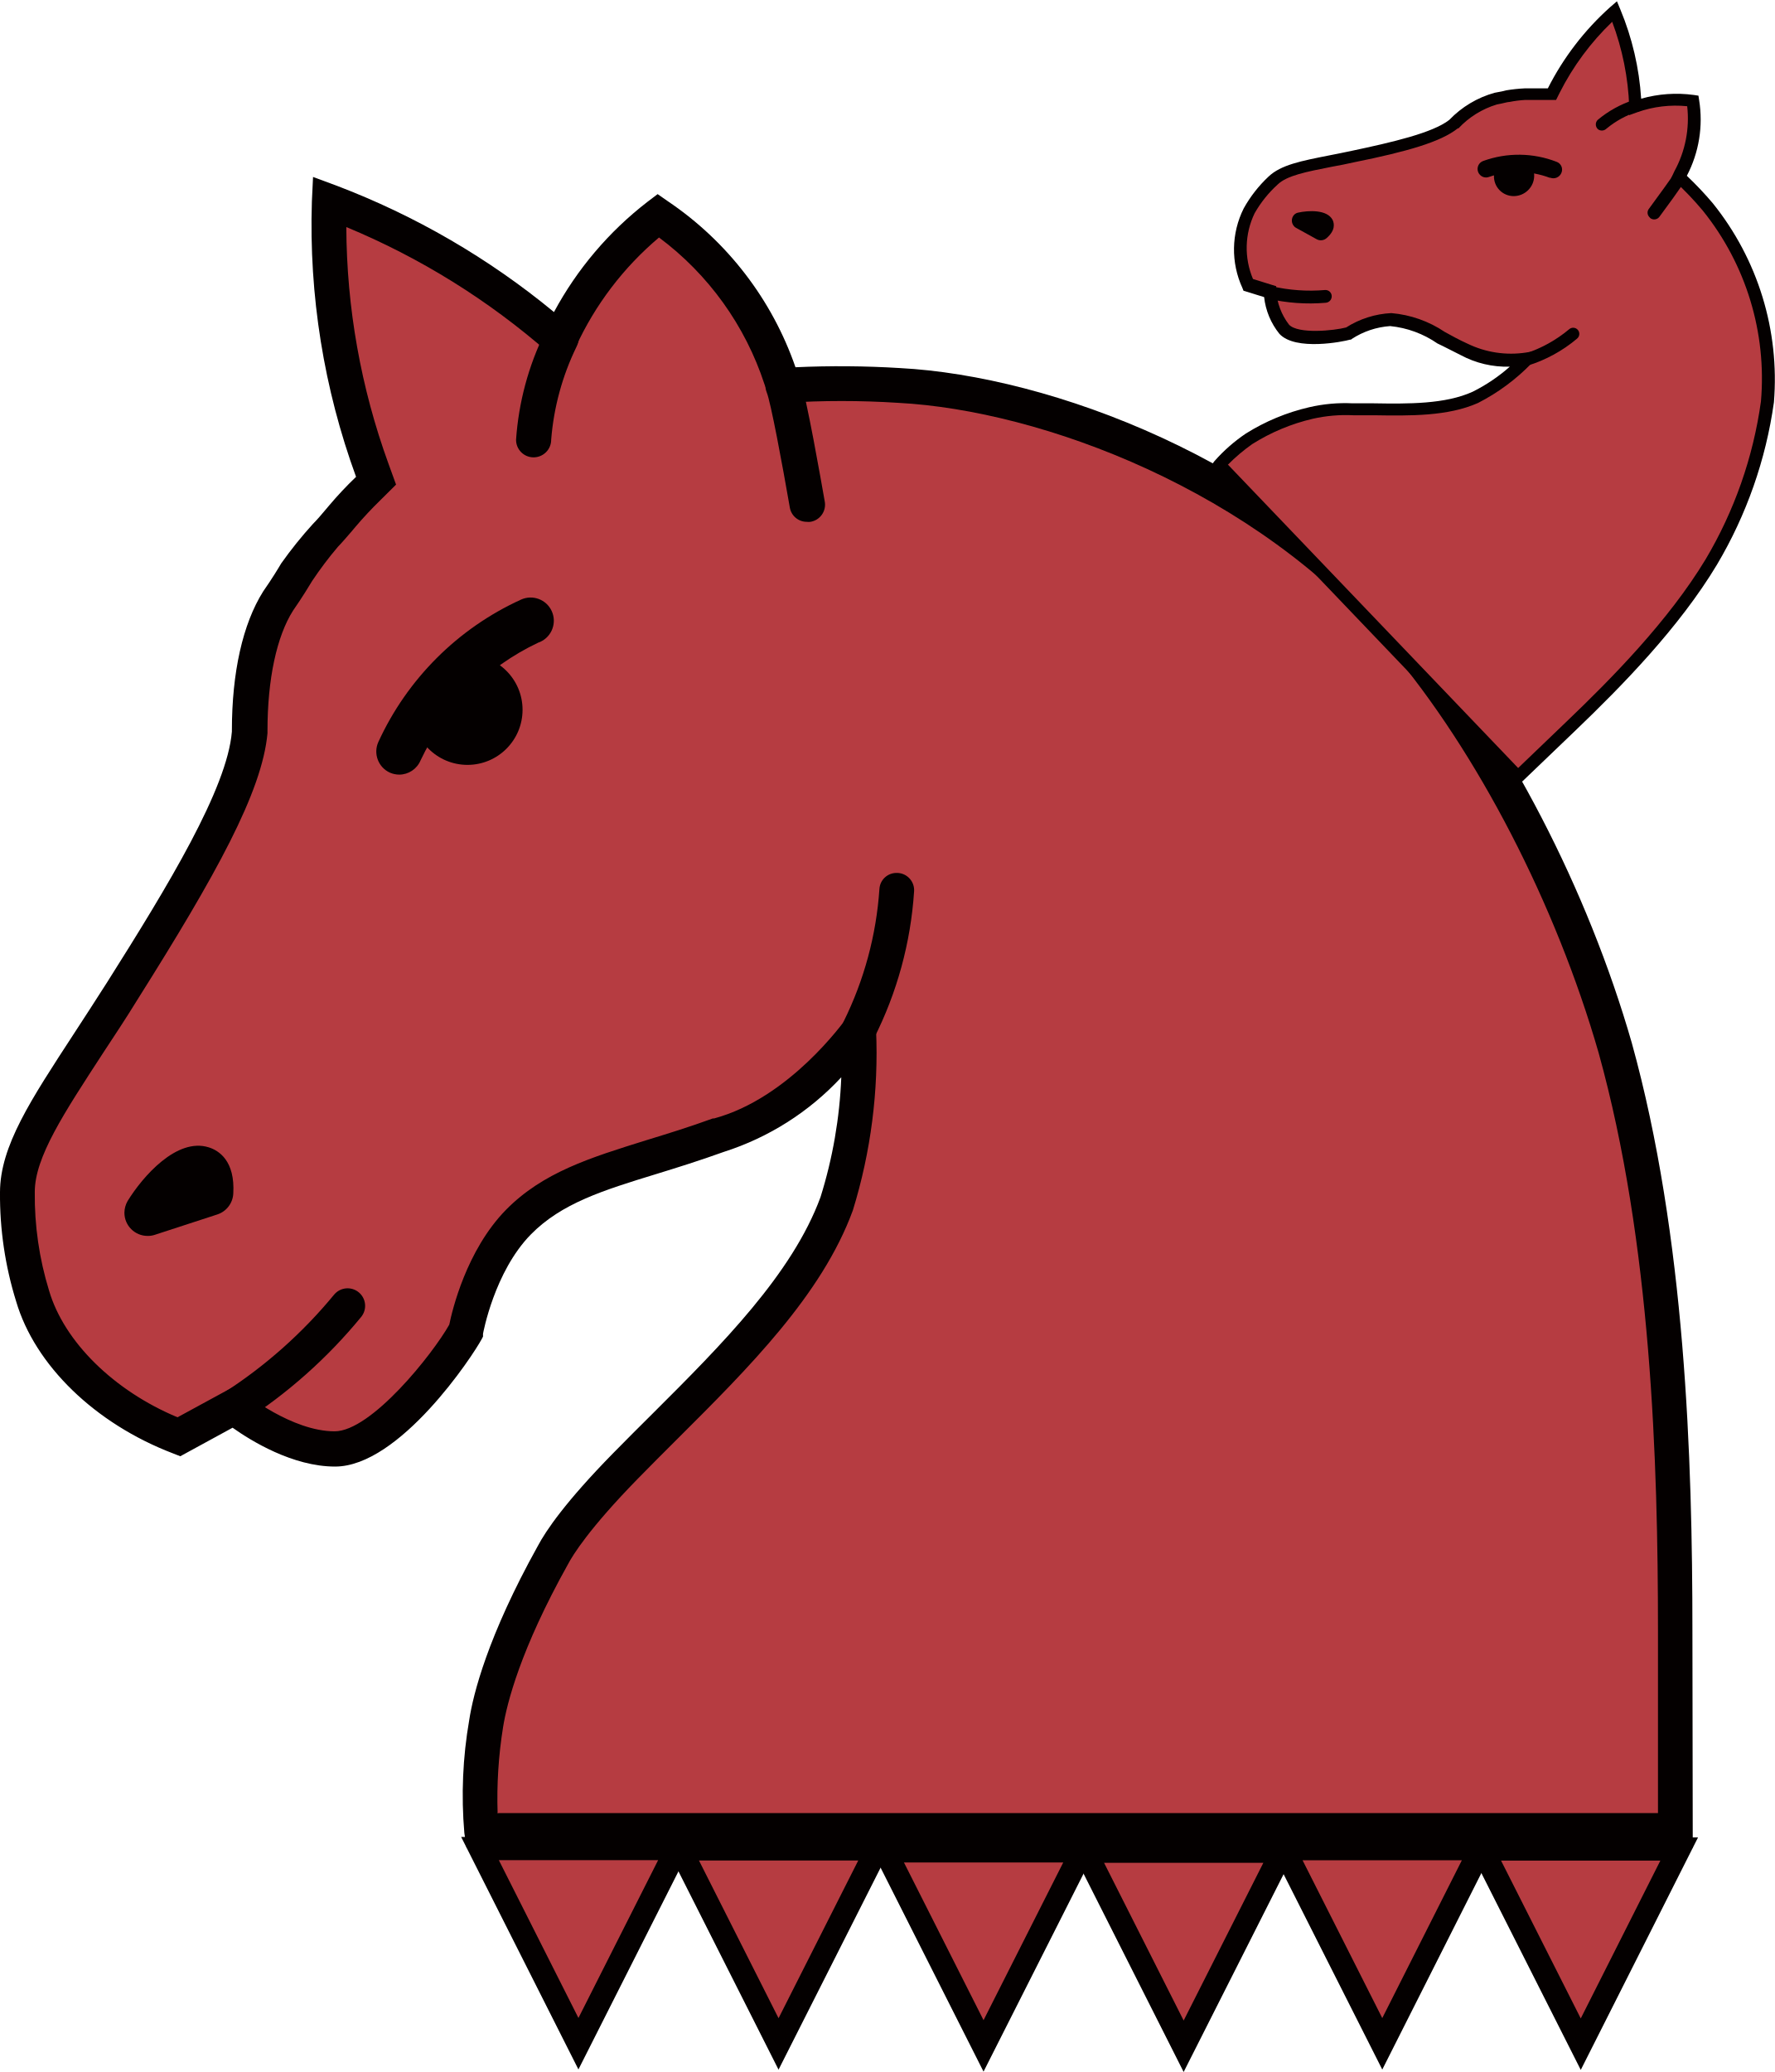
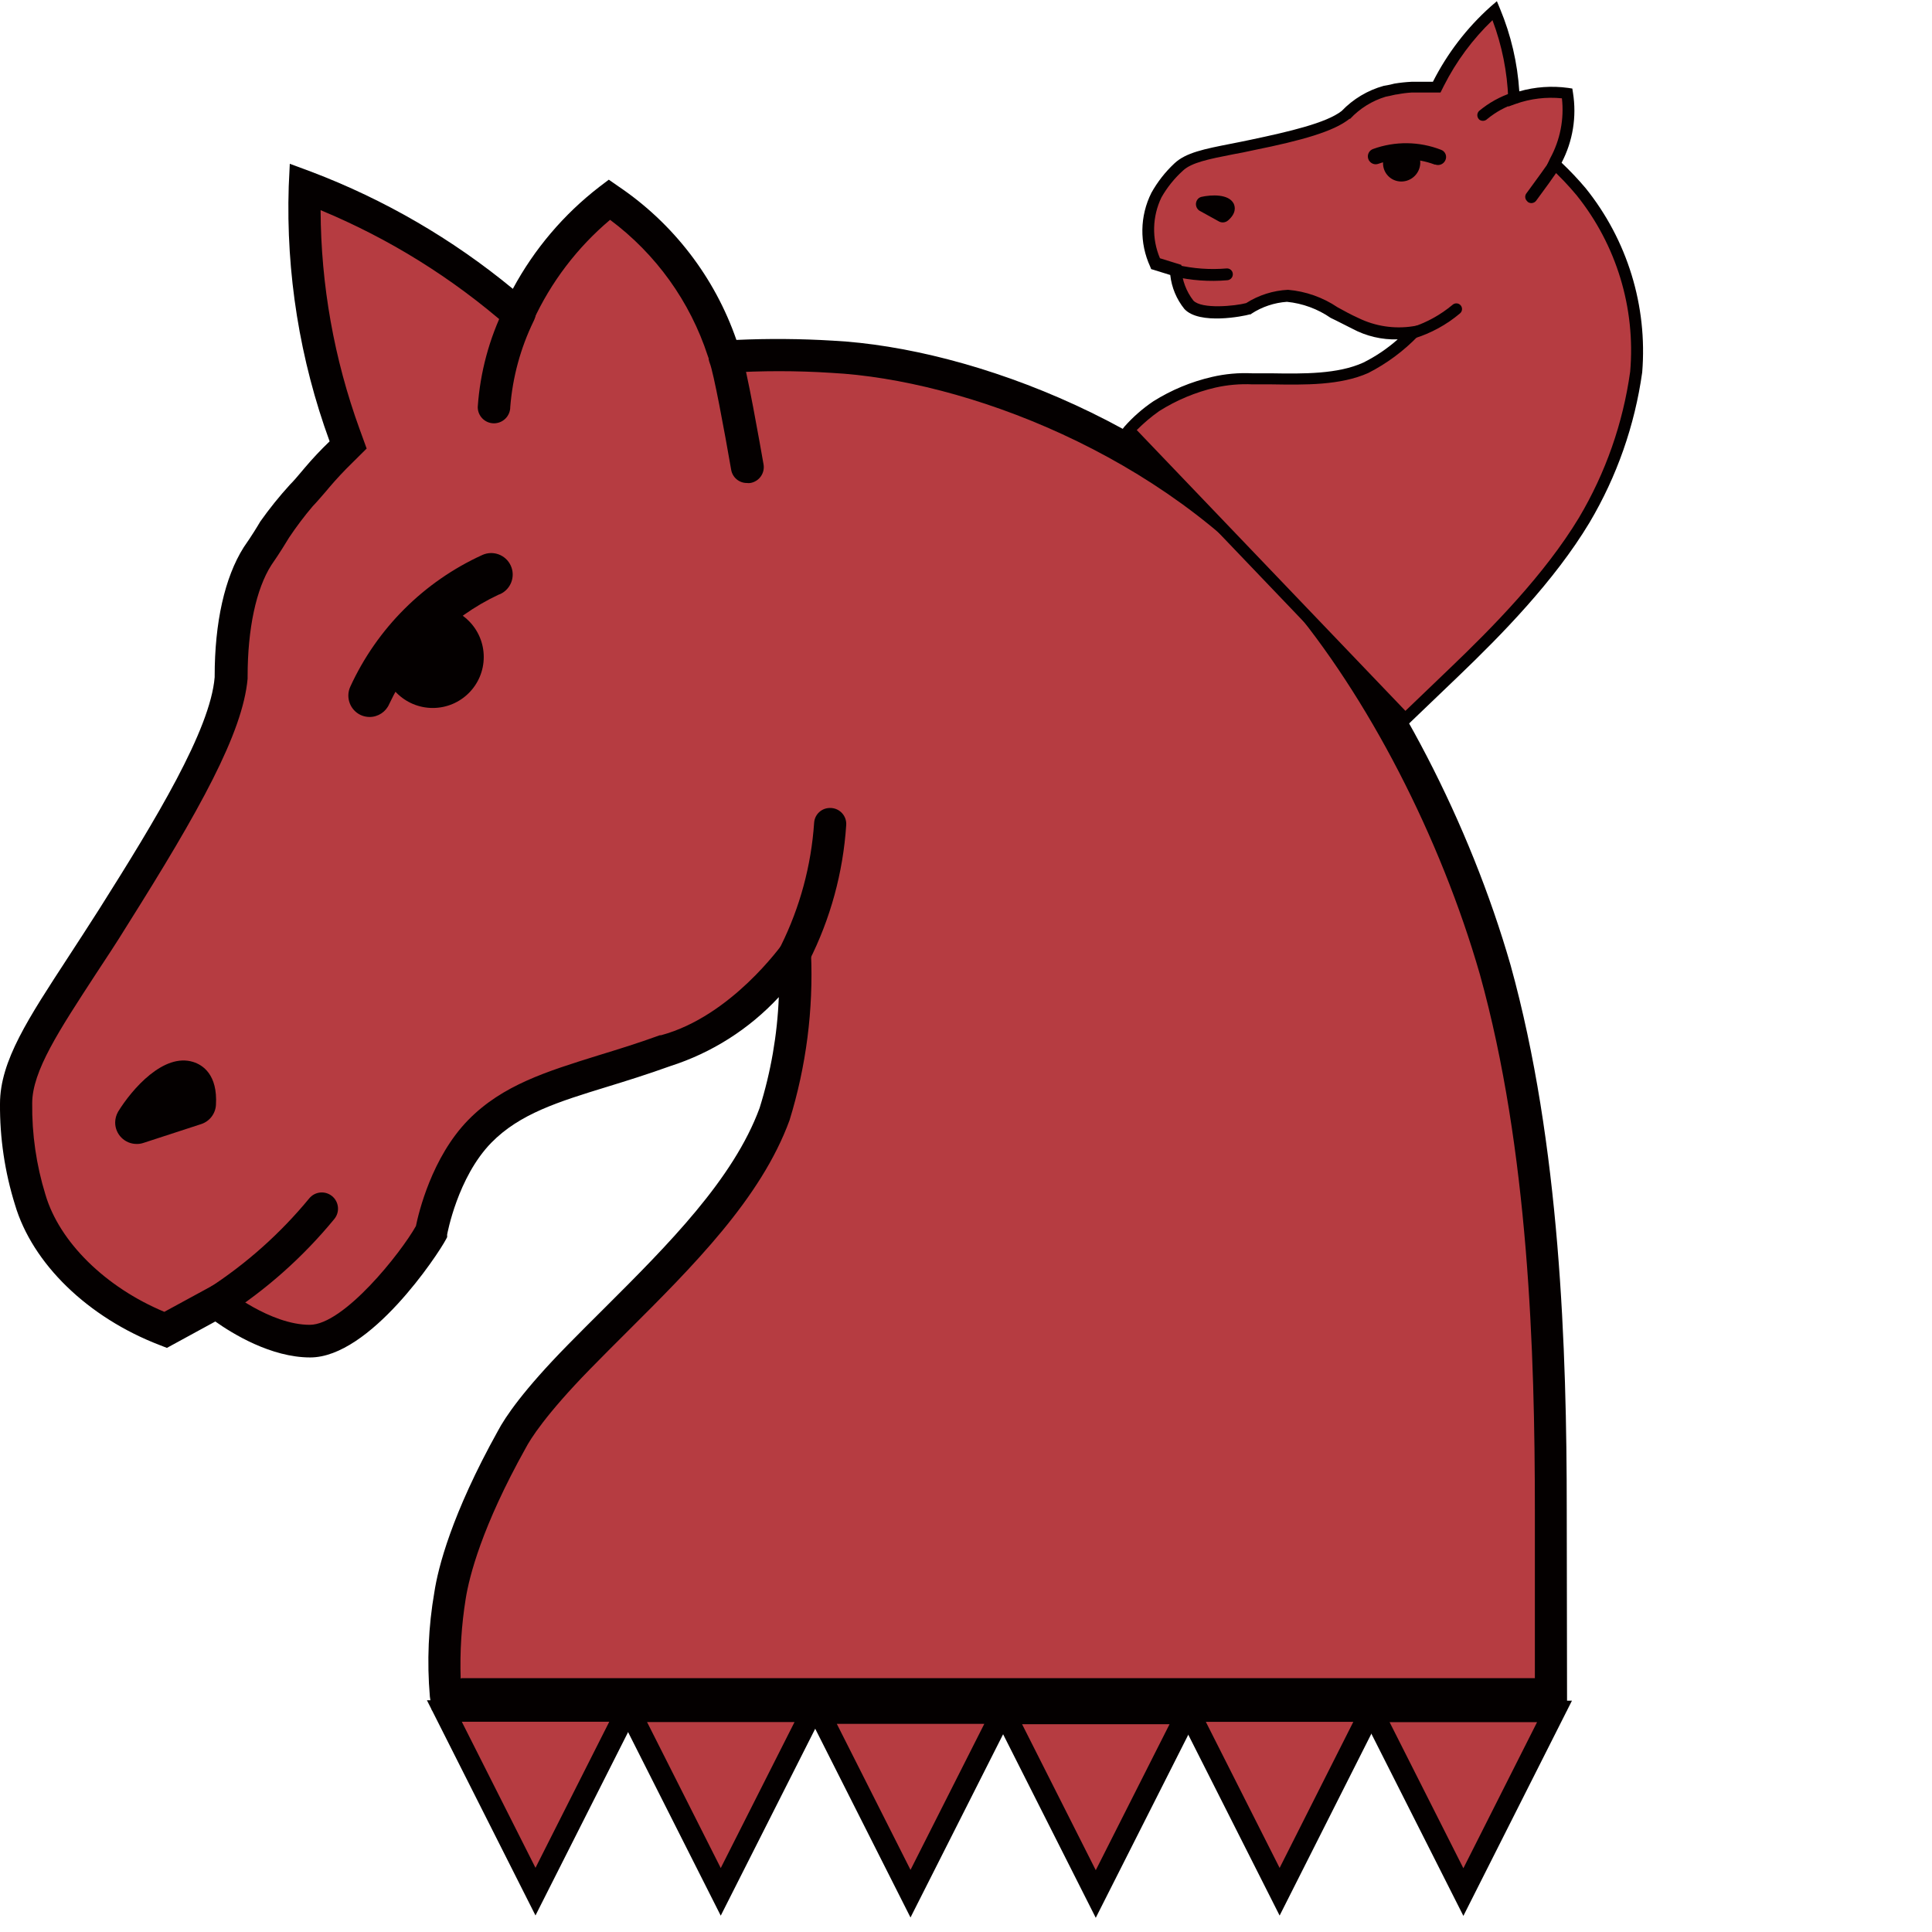
- <svg xmlns="http://www.w3.org/2000/svg" viewBox="0 0 153.09 178.68">
+ <svg xmlns="http://www.w3.org/2000/svg" viewBox="0 0 180 180">
  <defs>
    <style>.cls-1,.cls-3{fill:#b63c41;}.cls-2{fill:#040000;}.cls-3{stroke:#040000;stroke-miterlimit:10;stroke-width:2px;}</style>
  </defs>
-   <g id="图层_2" data-name="图层 2">
-     <g id="图层_1-2" data-name="图层 1">
+   <g id="Layer_2" data-name="Layer 2">
+     <g id="Layer_1-2" data-name="Layer 1">
      <path class="cls-1" d="M48.27,29.28A65.77,65.77,0,0,0,28.4,17.42a61.71,61.71,0,0,0,3.7,23.16l.33.9-.68.67a30.64,30.64,0,0,0-2.27,2.43l-.28.33a13.76,13.76,0,0,1-1.13,1.27,33.11,33.11,0,0,0-2.43,3.22c-.23.39-.78,1.3-1.59,2.48-1.61,2.51-2.48,6.41-2.48,11.22v.14c-.46,5-5,12.73-11,22.23-5.08,8-9,13-9,17.37a29.18,29.18,0,0,0,1.3,9c1.56,5.3,6.67,9.85,12.61,12.13l4.71-2.58S24.6,125,28.9,125s10.18-8,11.32-10.18c0,0,1-5.75,4.53-9.36,4-4.11,9.69-4.76,17.28-7.51,7.11-1.94,12.08-9.08,12.08-9.08a44.36,44.36,0,0,1-1.89,14.93c-2.54,7-8.77,13.17-14.78,19.16-1.17,1.16-2.33,2.32-3.45,3.47-4.17,4.28-5.71,6.66-6.26,7.7-4.21,7.53-5.41,12.33-5.75,14.52a36.6,36.6,0,0,0-.4,9.23H144.47V140.68c0-14.74-.59-33.78-5.17-50.3-3.74-13-10.61-26.3-18.37-35.48C110,41.9,91.48,34,77.53,33.24a75.84,75.84,0,0,0-10,0c-1.07-2.78-3.1-9.37-10.79-14.65A28.34,28.34,0,0,0,48.27,29.28Z" />
      <path class="cls-2" d="M146,159.35H40.24l-.19-1.28a37.85,37.85,0,0,1,.42-9.74c.34-2.23,1.59-7.23,5.91-15,.7-1.33,2.4-3.83,6.49-8,1.13-1.15,2.3-2.32,3.47-3.48,5.91-5.89,12-12,14.43-18.62A39.83,39.83,0,0,0,72.56,92.9a23.61,23.61,0,0,1-10.12,6.43c-2.11.76-4.1,1.38-5.86,1.92-4.56,1.4-8.15,2.51-10.8,5.21-3.15,3.22-4.11,8.51-4.12,8.56v.24l-.11.21c-.76,1.44-7.08,11-12.65,11-3.66,0-7.26-2.23-8.84-3.35l-4.51,2.46-.64-.25c-6.72-2.57-11.9-7.6-13.52-13.11A30.83,30.83,0,0,1,0,102.83c0-4,2.67-8,6.37-13.68.9-1.39,1.88-2.88,2.9-4.49C14.48,76.41,19.6,68,20,63.09V63c0-5,.93-9.19,2.7-12,.8-1.15,1.31-2,1.55-2.41A35.94,35.94,0,0,1,27,45.17c.35-.35.7-.76,1.11-1.25l.27-.32a32.09,32.09,0,0,1,2.33-2.48h0A63.21,63.21,0,0,1,26.9,17.37l.1-2.11L29,16A66.72,66.72,0,0,1,47.78,26.91a29.91,29.91,0,0,1,8.07-9.51l.87-.66.89.62a28.52,28.52,0,0,1,11,14.31,84.44,84.44,0,0,1,9,.07c13,.68,32.41,7.92,44.46,22.19,7.9,9.33,14.88,22.81,18.67,36,4.63,16.7,5.23,35.87,5.23,50.71Zm-103-3H143V140.68c0-14.65-.58-33.56-5.12-49.89C134.2,78,127.45,64.89,119.81,55.87c-11.47-13.59-30-20.48-42.33-21.13a76,76,0,0,0-9.78,0l-1.12.09-.64-1.68a25.76,25.76,0,0,0-9.1-12.67,27.15,27.15,0,0,0-7.18,9.44l-.83,1.83-1.52-1.33A63.26,63.26,0,0,0,29.87,19.58,60.4,60.4,0,0,0,33.51,40l.65,1.79-1.35,1.34c-.75.73-1.47,1.5-2.15,2.3l-.31.37c-.46.53-.86,1-1.21,1.36a31.64,31.64,0,0,0-2.21,2.93c-.27.44-.83,1.38-1.65,2.56-1.41,2.21-2.21,5.91-2.21,10.37v.21c-.46,5.07-4.46,12.25-11.23,23-1,1.63-2,3.13-2.92,4.53C5.51,96,3,99.79,3,102.79a27.81,27.81,0,0,0,1.23,8.5c1.3,4.43,5.61,8.65,11.08,10.93l5-2.72.79.64s4.06,3.29,7.76,3.29c3.17,0,8.48-6.69,9.89-9.2.25-1.22,1.47-6.4,4.88-9.89,3.19-3.25,7.3-4.51,12.07-6,1.83-.56,3.72-1.14,5.78-1.89h.11C68.15,94.68,72.83,88,72.87,88l2.36-3.38.33,4.19a46,46,0,0,1-2,15.56c-2.66,7.28-9,13.6-15.12,19.7-1.17,1.17-2.33,2.32-3.45,3.47-4.19,4.29-5.59,6.57-6,7.35-4.11,7.36-5.27,12-5.6,14.05a38.71,38.71,0,0,0-.47,7.45Z" />
      <path class="cls-2" d="M20.15,122.84a1.5,1.5,0,0,1-1.5-1.5,1.52,1.52,0,0,1,.72-1.28,41.2,41.2,0,0,0,9.45-8.42,1.51,1.51,0,0,1,2.32,1.94,43.81,43.81,0,0,1-10.22,9.08A1.46,1.46,0,0,1,20.15,122.84Z" />
      <path class="cls-2" d="M74.07,90.34a1.51,1.51,0,0,1-1.31-2.24,30.39,30.39,0,0,0,3.09-11.44,1.47,1.47,0,0,1,1.55-1.38h.06a1.49,1.49,0,0,1,1.38,1.59v0a32.86,32.86,0,0,1-3.47,12.69A1.48,1.48,0,0,1,74.07,90.34Z" />
      <path class="cls-2" d="M12.73,106.58a2,2,0,0,1-2-2,2.08,2.08,0,0,1,.27-1c1.31-2.13,4.25-5.5,7-4.64.87.27,2.29,1.16,2.12,4a2,2,0,0,1-1.38,1.79l-5.37,1.75A1.87,1.87,0,0,1,12.73,106.58Z" />
      <circle class="cls-2" cx="40.32" cy="61.21" r="4.75" />
      <path class="cls-2" d="M46,39.44h0a1.51,1.51,0,0,1-1.49-1.52A24.87,24.87,0,0,1,47,28.66a1.5,1.5,0,1,1,2.8,1.07,1.42,1.42,0,0,1-.08.18,22.32,22.32,0,0,0-2.18,8A1.52,1.52,0,0,1,46,39.44Z" />
      <path class="cls-2" d="M69.59,45a1.48,1.48,0,0,1-1.47-1.24c-.63-3.64-1.65-9.13-2-9.95A1.54,1.54,0,0,1,69,32.7c.54,1.4,1.86,9,2.13,10.52A1.5,1.5,0,0,1,69.9,45h0A1.08,1.08,0,0,1,69.59,45Z" />
      <path class="cls-2" d="M34.44,66.8a2.06,2.06,0,0,1-.81-.17,2,2,0,0,1-1-2.64,24.88,24.88,0,0,1,12.3-12.28,2,2,0,0,1,1.67,3.64l-.16.06A21.29,21.29,0,0,0,36.27,65.58,2,2,0,0,1,34.44,66.8Z" />
      <polygon class="cls-3" points="49.89 176.24 58.39 159.41 41.4 159.41 49.89 176.24" />
      <polygon class="cls-3" points="67.15 176.26 75.65 159.44 58.66 159.44 67.15 176.26" />
      <polygon class="cls-3" points="84.83 176.43 93.33 159.61 76.34 159.61 84.83 176.43" />
      <polygon class="cls-3" points="102.09 176.46 110.59 159.64 93.6 159.64 102.09 176.46" />
      <polygon class="cls-3" points="119.22 176.25 127.71 159.42 110.72 159.42 119.22 176.25" />
      <polygon class="cls-3" points="136.34 176.28 144.83 159.45 127.84 159.45 136.34 176.28" />
      <path class="cls-1" d="M141.08,9.13A23.83,23.83,0,0,0,139.26.92,22.79,22.79,0,0,0,134,7.78l-.16.31h-.35a9.77,9.77,0,0,0-1.21,0h-.16a5,5,0,0,1-.62,0,10.56,10.56,0,0,0-1.47.19c-.16,0-.54.12-1.05.21a8,8,0,0,0-3.61,2.21l0,0c-1.44,1.16-4.63,1.94-8.66,2.79-3.4.71-5.71,1-6.87,2.07a10.55,10.55,0,0,0-2.07,2.63,7.47,7.47,0,0,0-.08,6.38l1.86.58a5.94,5.94,0,0,0,1.22,3.2c1.07,1.12,4.67.62,5.54.36a7.52,7.52,0,0,1,3.62-1.2c2.09,0,3.69,1.33,6.32,2.61a9.21,9.21,0,0,0,5.43.84,16.34,16.34,0,0,1-4.44,3.31c-2.5,1.12-5.7,1.06-8.8,1l-1.78,0a14,14,0,0,0-3.62.32,17.38,17.38,0,0,0-5.3,2.19,13.67,13.67,0,0,0-2.55,2.25L130.9,67l4.58-4.39c3.92-3.75,8.84-8.75,12.09-14.15a37.26,37.26,0,0,0,4.85-13.83,23.65,23.65,0,0,0-5.08-16.86,28,28,0,0,0-2.5-2.61A10.31,10.31,0,0,0,146,8.62,10.33,10.33,0,0,0,141.08,9.13Z" />
      <path class="cls-2" d="M130.89,67.78,104.46,40.14l.29-.38a14.22,14.22,0,0,1,2.7-2.37,17.8,17.8,0,0,1,5.46-2.27,13.68,13.68,0,0,1,3.76-.34l1.79,0c3,.05,6.19.08,8.56-1a14.75,14.75,0,0,0,3.2-2.16,8.41,8.41,0,0,1-4.24-1c-.73-.36-1.4-.72-2-1a8.68,8.68,0,0,0-4.08-1.5,6.93,6.93,0,0,0-3.31,1.11l-.07.06-.08,0c-.57.17-4.7,1-6.09-.5a6.1,6.1,0,0,1-1.32-3.17l-1.78-.55-.09-.23a7.93,7.93,0,0,1,.11-6.87,11.23,11.23,0,0,1,2.15-2.75c1.06-1,2.79-1.34,5.23-1.82.59-.12,1.24-.24,1.92-.39,3.5-.74,7-1.55,8.43-2.67l0,0A8.6,8.6,0,0,1,128.91,8c.5-.08.86-.17,1-.21a14,14,0,0,1,1.59-.17c.18,0,.38,0,.61,0l.15,0c.42,0,.83,0,1.24,0h0a23.84,23.84,0,0,1,5.37-7l.59-.51.3.72a24,24,0,0,1,1.79,7.68,11.13,11.13,0,0,1,4.55-.32l.39.06.06.39a10.47,10.47,0,0,1-1.06,6.52,29.47,29.47,0,0,1,2.24,2.37A24.23,24.23,0,0,1,153,34.69a37.69,37.69,0,0,1-4.91,14c-3.28,5.46-8.24,10.5-12.18,14.28ZM105.94,40.1l25,26.13,4.17-4c3.9-3.73,8.79-8.69,12-14a36.49,36.49,0,0,0,4.77-13.61,23.07,23.07,0,0,0-5-16.44,26.78,26.78,0,0,0-2.44-2.56l-.3-.26.28-.6a9.45,9.45,0,0,0,1.1-5.6,9.9,9.9,0,0,0-4.31.52l-.69.25,0-.73a23.15,23.15,0,0,0-1.47-7.32A22.55,22.55,0,0,0,134.52,8l-.31.62h-.69c-.39,0-.77,0-1.15,0l-.18,0-.66,0a9.87,9.87,0,0,0-1.33.17c-.19,0-.58.13-1.1.22a7.5,7.5,0,0,0-3.31,2.06l-.06,0c-1.46,1.17-4.37,2-8.92,2.92-.69.16-1.34.28-1.94.39-2.24.44-3.86.76-4.66,1.52a10.08,10.08,0,0,0-2,2.49,6.88,6.88,0,0,0-.14,5.67l2,.62,0,.37A5.38,5.38,0,0,0,111.18,28c.79.83,3.9.51,4.92.24A8,8,0,0,1,120,27a9.74,9.74,0,0,1,4.62,1.63c.6.33,1.23.68,1.94,1l0,0a8.59,8.59,0,0,0,5.07.77l1.49-.24-1,1.15a17.55,17.55,0,0,1-4.64,3.44c-2.61,1.16-5.87,1.11-9,1.06h-1.78a12.93,12.93,0,0,0-3.46.3A17,17,0,0,0,108,38.3a15.45,15.45,0,0,0-2.1,1.78Z" />
      <path class="cls-2" d="M109.15,25.6a.55.55,0,0,1,0-.78.59.59,0,0,1,.52-.14,14.87,14.87,0,0,0,4.61.33.54.54,0,0,1,.58.51.56.56,0,0,1-.52.59,16,16,0,0,1-5-.36A.55.55,0,0,1,109.15,25.6Z" />
      <path class="cls-2" d="M131.28,31.41a.54.54,0,0,1,0-.78.51.51,0,0,1,.24-.13,11.38,11.38,0,0,0,3.81-2.1.53.53,0,0,1,.76.05v0a.53.53,0,0,1-.08.76h0a12.17,12.17,0,0,1-4.25,2.32A.53.53,0,0,1,131.28,31.41Z" />
      <path class="cls-2" d="M111.62,19.52a.73.73,0,0,1,0-1,.68.68,0,0,1,.32-.18c.9-.2,2.53-.29,3,.63.14.3.26.9-.54,1.58a.75.75,0,0,1-.82.09l-1.81-1A.59.59,0,0,1,111.62,19.52Z" />
      <ellipse class="cls-2" cx="130.59" cy="15.18" rx="1.75" ry="1.72" transform="translate(25.73 94.48) rotate(-43.73)" />
      <path class="cls-2" d="M137.8,11.12h0a.55.55,0,0,1,0-.78,9.32,9.32,0,0,1,3.08-1.71.53.53,0,0,1,.71.29.55.55,0,0,1-.3.71l-.07,0a8.12,8.12,0,0,0-2.67,1.47.56.56,0,0,1-.78,0Z" />
      <path class="cls-2" d="M142.23,18.69a.54.54,0,0,1,0-.7c.81-1.09,2-2.75,2.15-3a.57.57,0,0,1,.75-.27.56.56,0,0,1,.26.75c-.24.49-1.93,2.77-2.27,3.23a.56.56,0,0,1-.77.12h0Z" />
      <path class="cls-2" d="M127.63,15.06a.64.64,0,0,1-.15-.25.73.73,0,0,1,.45-.93,9,9,0,0,1,6.34.08.71.71,0,0,1,.4.95.75.75,0,0,1-.95.42l-.06,0a7.73,7.73,0,0,0-5.24-.07A.72.72,0,0,1,127.63,15.06Z" />
    </g>
  </g>
</svg>
